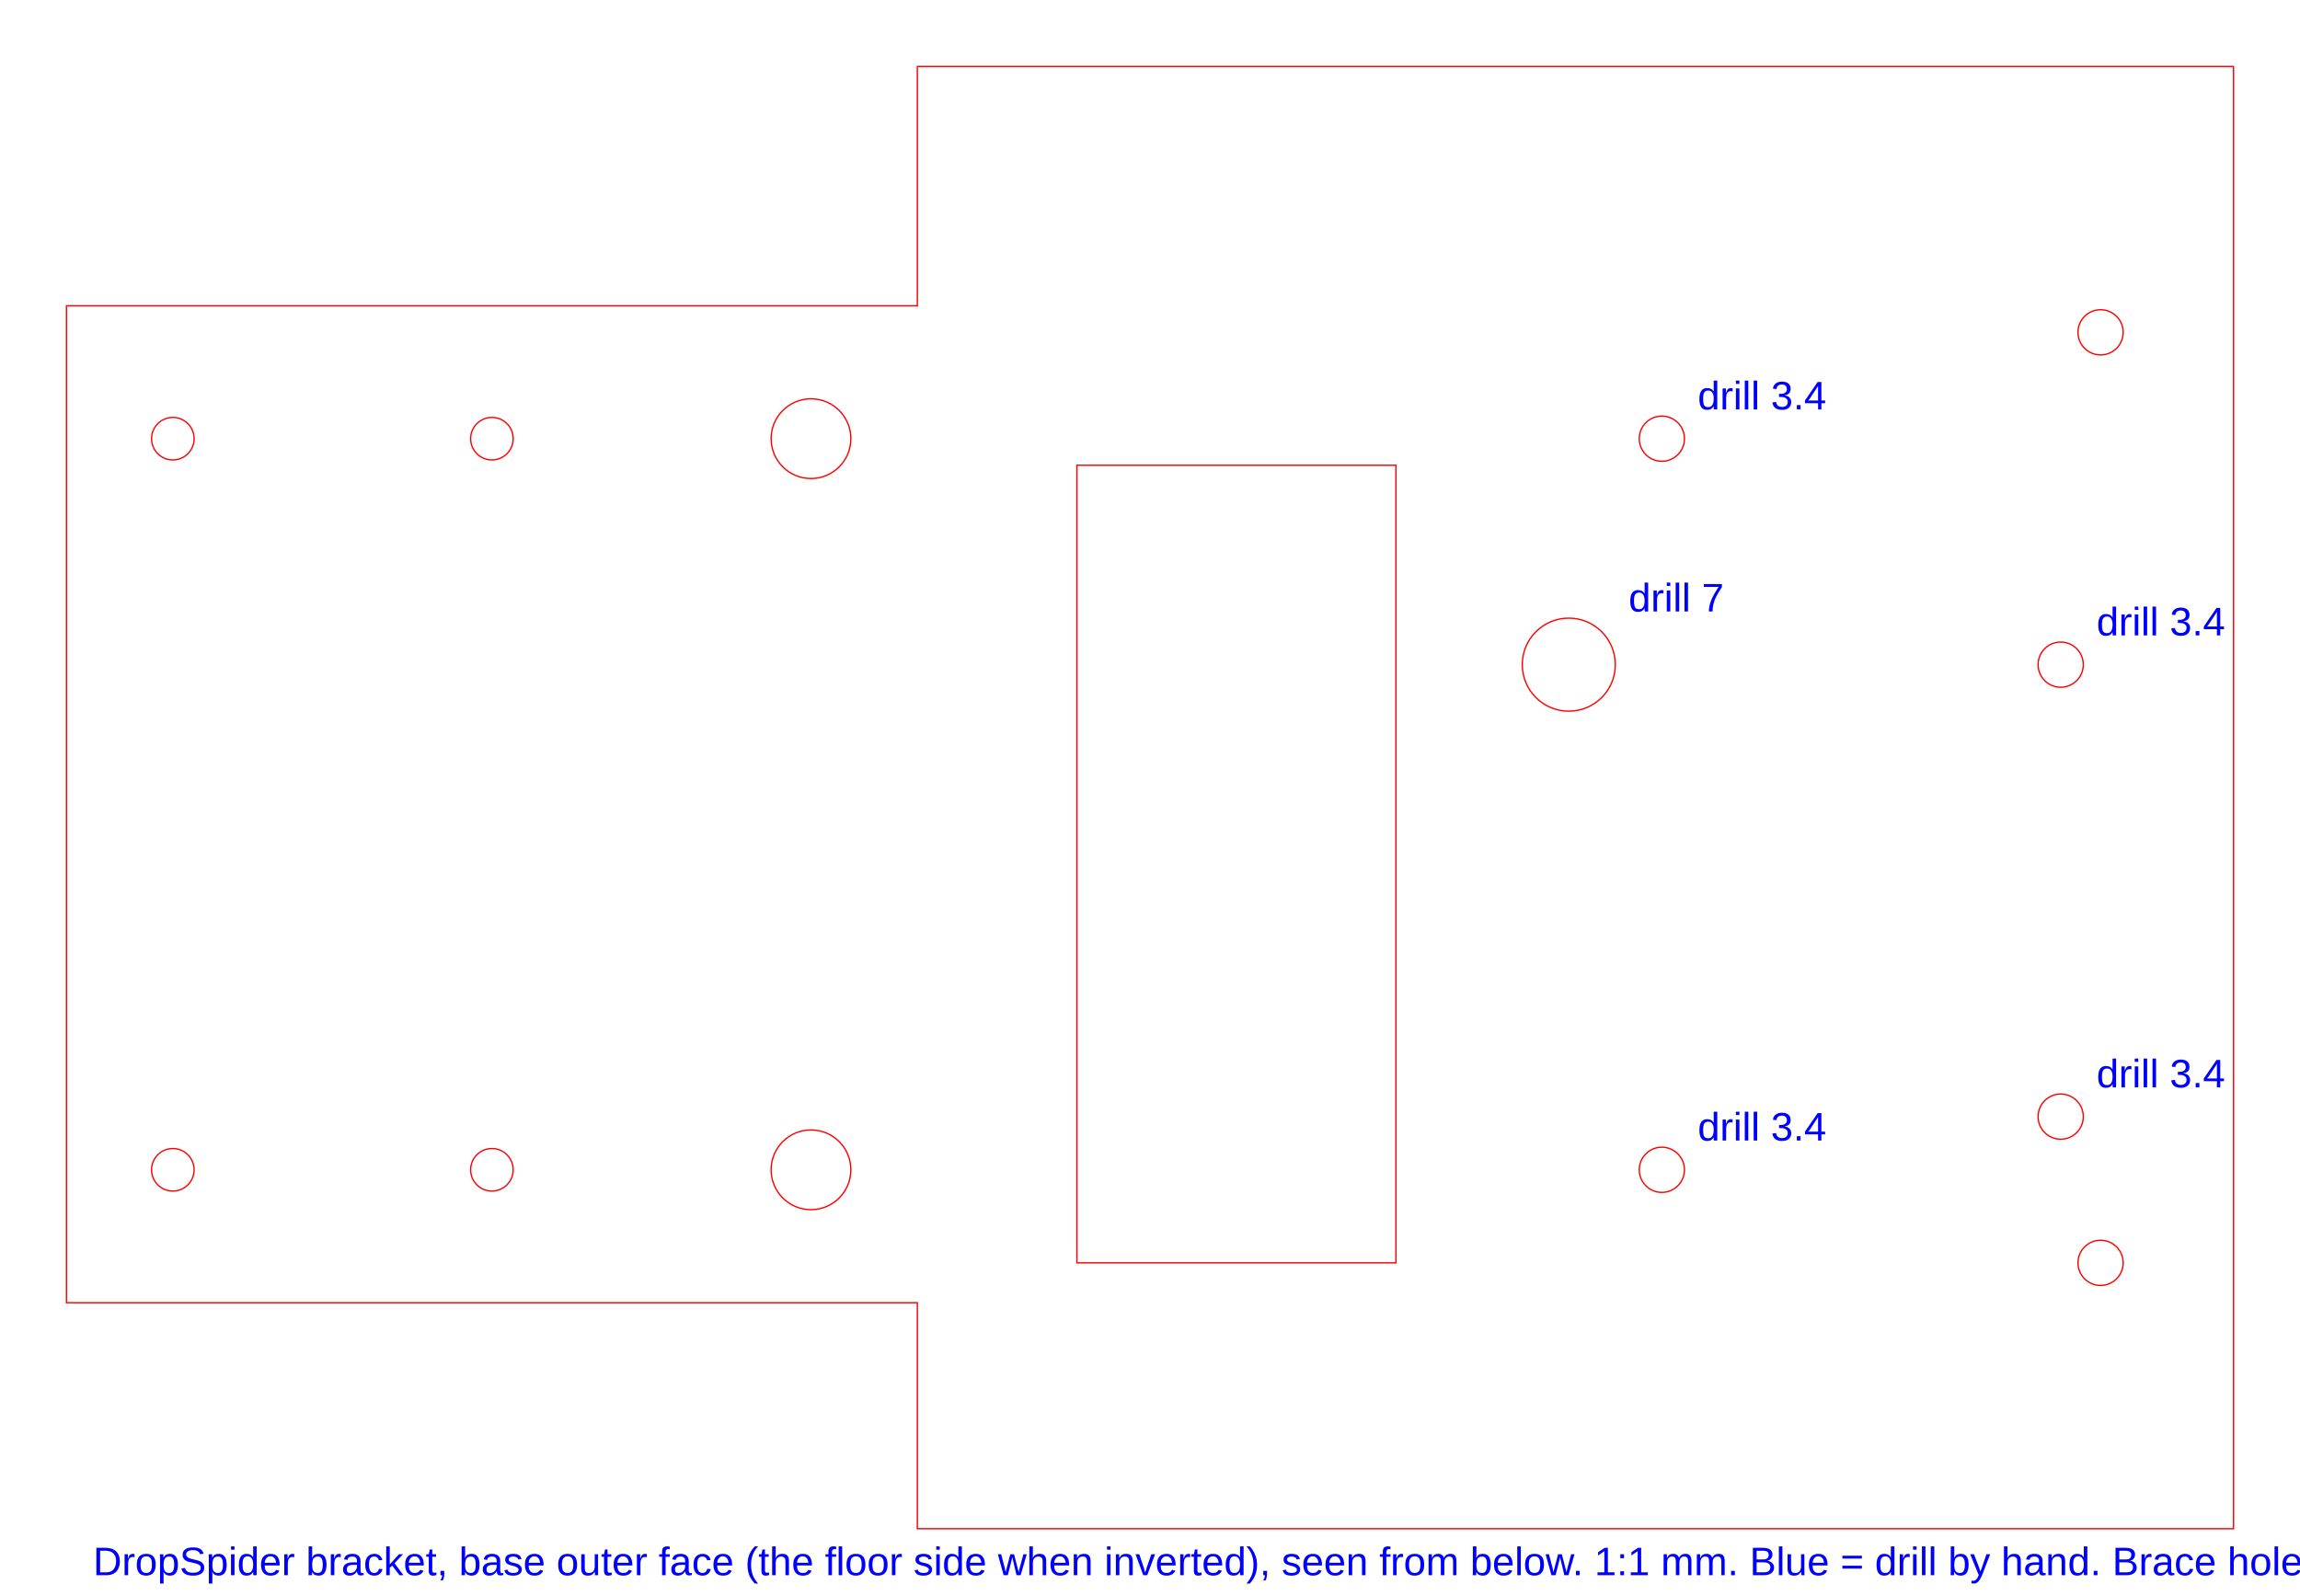
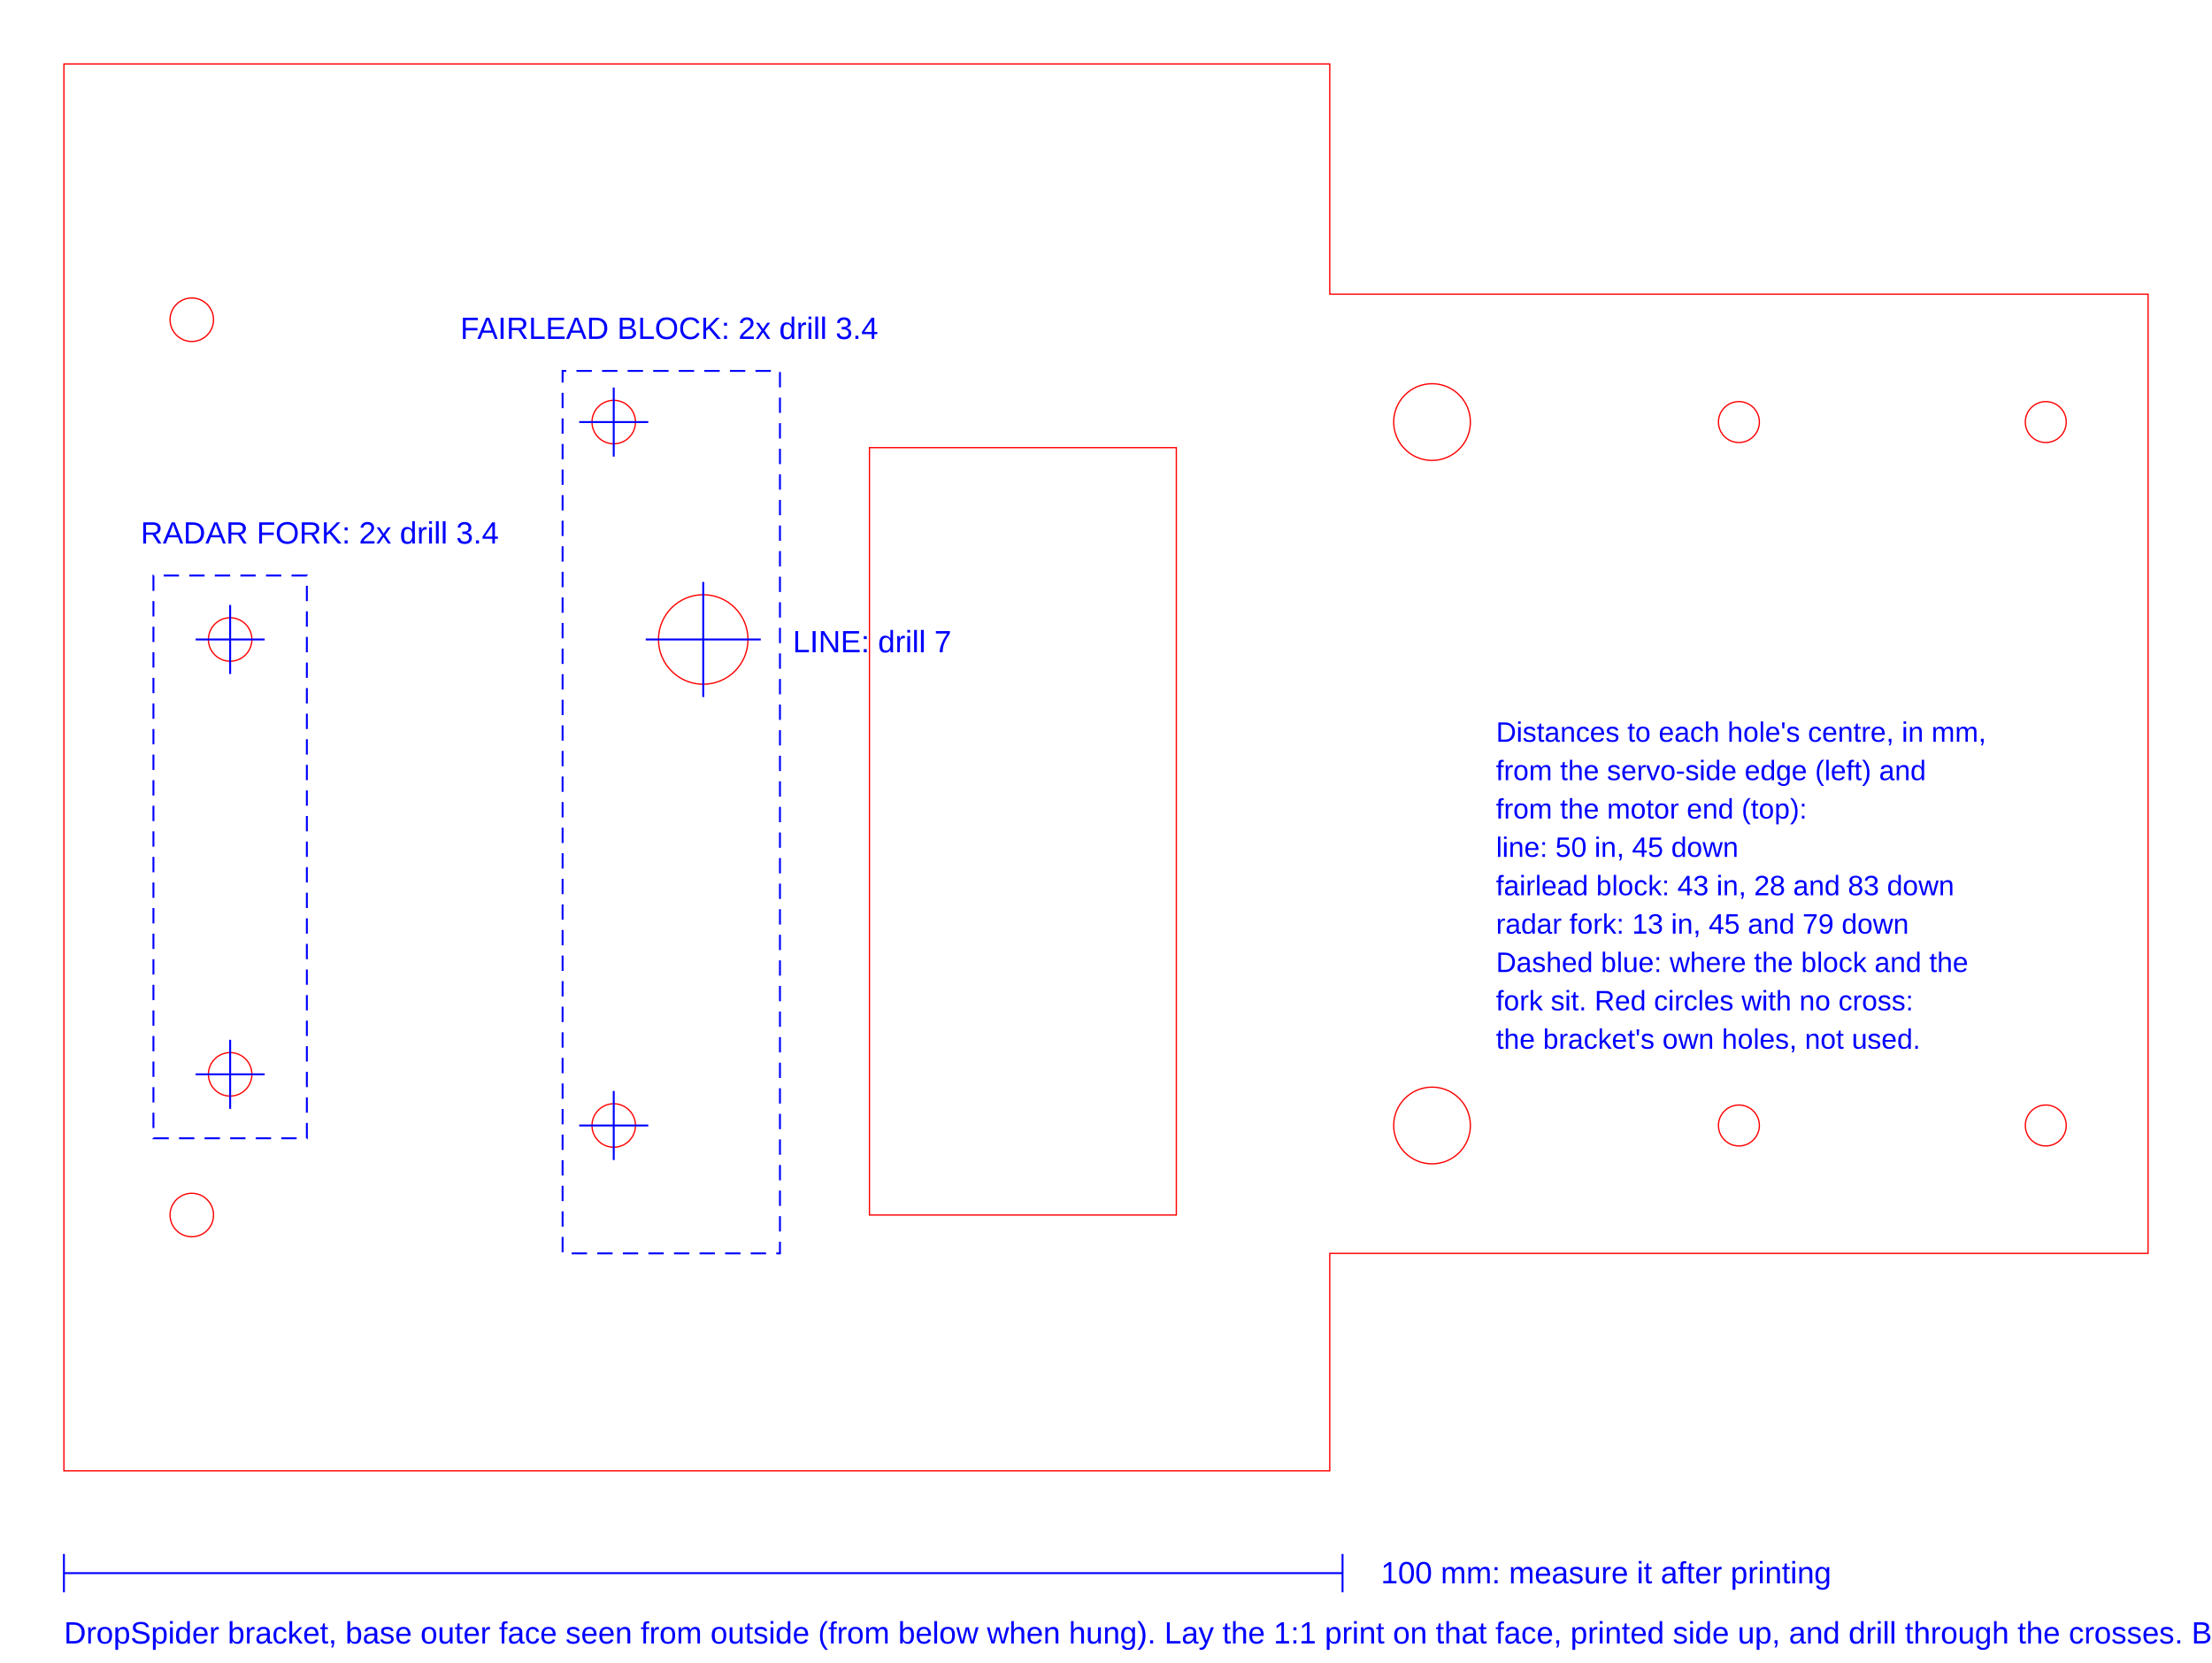
- <svg xmlns="http://www.w3.org/2000/svg" width="173.000mm" height="120.000mm" viewBox="0 0 173.000 120.000">
-   <path fill="none" stroke="#ff0000" stroke-width="0.1" d="M 69.000 5.000 L 69.208 5.000 L 72.960 5.000 L 163.050 5.000 L 168.000 5.000 L 168.000 109.500 L 168.000 115.000 L 73.950 115.000 L 69.000 115.000 L 69.000 113.867 L 69.000 98.000 L 9.267 98.000 L 5.000 98.000 L 5.000 28.000 L 5.000 23.000 L 64.733 23.000 L 69.000 23.000 L 69.000 6.200 Z" />
-   <circle fill="none" stroke="#ff0000" stroke-width="0.1" cx="118.000" cy="50.000" r="3.500" />
-   <circle fill="none" stroke="#ff0000" stroke-width="0.1" cx="37.000" cy="33.000" r="1.600" />
-   <circle fill="none" stroke="#ff0000" stroke-width="0.1" cx="37.000" cy="88.000" r="1.600" />
-   <circle fill="none" stroke="#ff0000" stroke-width="0.1" cx="61.000" cy="88.000" r="2.999" />
-   <circle fill="none" stroke="#ff0000" stroke-width="0.1" cx="61.000" cy="33.000" r="2.999" />
-   <circle fill="none" stroke="#ff0000" stroke-width="0.1" cx="13.000" cy="33.000" r="1.600" />
-   <circle fill="none" stroke="#ff0000" stroke-width="0.1" cx="13.000" cy="88.000" r="1.600" />
-   <path fill="none" stroke="#ff0000" stroke-width="0.1" d="M 82.200 35.000 L 81.000 35.000 L 81.000 92.000 L 81.000 95.000 L 103.800 95.000 L 105.000 95.000 L 105.000 92.000 L 105.000 35.000 Z" />
-   <circle fill="none" stroke="#ff0000" stroke-width="0.1" cx="125.000" cy="33.000" r="1.700" />
-   <circle fill="none" stroke="#ff0000" stroke-width="0.1" cx="125.000" cy="88.000" r="1.700" />
-   <circle fill="none" stroke="#ff0000" stroke-width="0.1" cx="155.000" cy="50.000" r="1.700" />
-   <circle fill="none" stroke="#ff0000" stroke-width="0.1" cx="155.000" cy="84.000" r="1.700" />
-   <circle fill="none" stroke="#ff0000" stroke-width="0.1" cx="158.000" cy="95.000" r="1.700" />
-   <circle fill="none" stroke="#ff0000" stroke-width="0.1" cx="158.000" cy="25.000" r="1.700" />
-   <text fill="#0000ff" font-family="Arial" font-size="3" x="122.500" y="46.000">drill 7</text>
-   <text fill="#0000ff" font-family="Arial" font-size="3" x="127.700" y="30.800">drill 3.4</text>
-   <text fill="#0000ff" font-family="Arial" font-size="3" x="127.700" y="85.800">drill 3.4</text>
-   <text fill="#0000ff" font-family="Arial" font-size="3" x="157.700" y="47.800">drill 3.4</text>
-   <text fill="#0000ff" font-family="Arial" font-size="3" x="157.700" y="81.800">drill 3.4</text>
-   <text fill="#0000ff" font-family="Arial" font-size="3" x="7.000" y="118.500">DropSpider bracket, base outer face (the floor side when inverted), seen from below. 1:1 mm. Blue = drill by hand. Brace holes are the owner's.</text>
+ <svg xmlns="http://www.w3.org/2000/svg" width="173.000mm" height="130.000mm" viewBox="0 0 173.000 130.000">
+   <path fill="none" stroke="#ff0000" stroke-width="0.1" d="M 104.000 5.000 L 103.792 5.000 L 100.040 5.000 L 9.950 5.000 L 5.000 5.000 L 5.000 109.500 L 5.000 115.000 L 99.050 115.000 L 104.000 115.000 L 104.000 113.867 L 104.000 98.000 L 163.733 98.000 L 168.000 98.000 L 168.000 28.000 L 168.000 23.000 L 108.267 23.000 L 104.000 23.000 L 104.000 6.200 Z" />
+   <circle fill="none" stroke="#ff0000" stroke-width="0.1" cx="55.000" cy="50.000" r="3.500" />
+   <circle fill="none" stroke="#ff0000" stroke-width="0.1" cx="136.000" cy="33.000" r="1.600" />
+   <circle fill="none" stroke="#ff0000" stroke-width="0.1" cx="136.000" cy="88.000" r="1.600" />
+   <circle fill="none" stroke="#ff0000" stroke-width="0.1" cx="112.000" cy="88.000" r="2.999" />
+   <circle fill="none" stroke="#ff0000" stroke-width="0.1" cx="112.000" cy="33.000" r="2.999" />
+   <circle fill="none" stroke="#ff0000" stroke-width="0.1" cx="160.000" cy="33.000" r="1.600" />
+   <circle fill="none" stroke="#ff0000" stroke-width="0.1" cx="160.000" cy="88.000" r="1.600" />
+   <path fill="none" stroke="#ff0000" stroke-width="0.1" d="M 90.800 35.000 L 92.000 35.000 L 92.000 92.000 L 92.000 95.000 L 69.200 95.000 L 68.000 95.000 L 68.000 92.000 L 68.000 35.000 Z" />
+   <circle fill="none" stroke="#ff0000" stroke-width="0.1" cx="48.000" cy="33.000" r="1.700" />
+   <circle fill="none" stroke="#ff0000" stroke-width="0.1" cx="48.000" cy="88.000" r="1.700" />
+   <circle fill="none" stroke="#ff0000" stroke-width="0.1" cx="18.000" cy="50.000" r="1.700" />
+   <circle fill="none" stroke="#ff0000" stroke-width="0.1" cx="18.000" cy="84.000" r="1.700" />
+   <circle fill="none" stroke="#ff0000" stroke-width="0.1" cx="15.000" cy="95.000" r="1.700" />
+   <circle fill="none" stroke="#ff0000" stroke-width="0.1" cx="15.000" cy="25.000" r="1.700" />
+   <path fill="none" stroke="#0000ff" stroke-width="0.15" stroke-dasharray="1.2 0.8" d="M 60.288 29.000 L 59.725 29.000 L 44.641 29.000 L 44.000 29.000 L 44.000 29.600 L 44.000 30.125 L 44.000 31.850 L 44.000 34.175 L 44.000 82.475 L 44.000 88.700 L 44.000 98.000 L 44.471 98.000 L 45.275 98.000 L 59.048 98.000 L 61.000 98.000 L 61.000 95.675 L 61.000 93.950 L 61.000 92.825 L 61.000 29.000 Z" />
+   <path fill="none" stroke="#0000ff" stroke-width="0.15" stroke-dasharray="1.2 0.8" d="M 24.000 45.000 L 22.800 45.000 L 12.000 45.000 L 12.000 47.260 L 12.000 56.300 L 12.000 57.100 L 12.000 59.780 L 12.000 68.340 L 12.000 76.900 L 12.000 77.700 L 12.000 86.740 L 12.000 89.000 L 13.200 89.000 L 24.000 89.000 L 24.000 86.740 L 24.000 77.700 L 24.000 76.900 L 24.000 74.220 L 24.000 57.100 L 24.000 56.300 L 24.000 47.260 Z" />
+   <path fill="none" stroke="#0000ff" stroke-width="0.15" d="M 50.500 50.000 L 59.500 50.000 M 55.000 45.500 L 55.000 54.500" />
+   <path fill="none" stroke="#0000ff" stroke-width="0.15" d="M 45.300 33.000 L 50.700 33.000 M 48.000 30.300 L 48.000 35.700" />
+   <path fill="none" stroke="#0000ff" stroke-width="0.15" d="M 45.300 88.000 L 50.700 88.000 M 48.000 85.300 L 48.000 90.700" />
+   <path fill="none" stroke="#0000ff" stroke-width="0.15" d="M 15.300 50.000 L 20.700 50.000 M 18.000 47.300 L 18.000 52.700" />
+   <path fill="none" stroke="#0000ff" stroke-width="0.15" d="M 15.300 84.000 L 20.700 84.000 M 18.000 81.300 L 18.000 86.700" />
+   <text fill="#0000ff" font-family="Arial" font-size="2.4" x="36.000" y="26.500">FAIRLEAD BLOCK: 2x drill 3.4</text>
+   <text fill="#0000ff" font-family="Arial" font-size="2.4" x="62.000" y="51.000">LINE: drill 7</text>
+   <text fill="#0000ff" font-family="Arial" font-size="2.4" x="11.000" y="42.500">RADAR FORK: 2x drill 3.4</text>
+   <text fill="#0000ff" font-family="Arial" font-size="2.2" x="117.000" y="58.000">Distances to each hole's centre, in mm,</text>
+   <text fill="#0000ff" font-family="Arial" font-size="2.2" x="117.000" y="61.000">from the servo-side edge (left) and</text>
+   <text fill="#0000ff" font-family="Arial" font-size="2.2" x="117.000" y="64.000">from the motor end (top):</text>
+   <text fill="#0000ff" font-family="Arial" font-size="2.2" x="117.000" y="67.000">line: 50 in, 45 down</text>
+   <text fill="#0000ff" font-family="Arial" font-size="2.2" x="117.000" y="70.000">fairlead block: 43 in, 28 and 83 down</text>
+   <text fill="#0000ff" font-family="Arial" font-size="2.2" x="117.000" y="73.000">radar fork: 13 in, 45 and 79 down</text>
+   <text fill="#0000ff" font-family="Arial" font-size="2.2" x="117.000" y="76.000">Dashed blue: where the block and the</text>
+   <text fill="#0000ff" font-family="Arial" font-size="2.2" x="117.000" y="79.000">fork sit. Red circles with no cross:</text>
+   <text fill="#0000ff" font-family="Arial" font-size="2.2" x="117.000" y="82.000">the bracket's own holes, not used.</text>
+   <path fill="none" stroke="#0000ff" stroke-width="0.15" d="M 5.000 123.000 L 105.000 123.000 M 5.000 121.500 L 5.000 124.500 M 105.000 121.500 L 105.000 124.500" />
+   <text fill="#0000ff" font-family="Arial" font-size="2.4" x="108.000" y="123.800">100 mm: measure it after printing</text>
+   <text fill="#0000ff" font-family="Arial" font-size="2.4" x="5.000" y="128.500">DropSpider bracket, base outer face seen from outside (from below when hung). Lay the 1:1 print on that face, printed side up, and drill through the crosses. Brace holes are the owner's.</text>
</svg>
